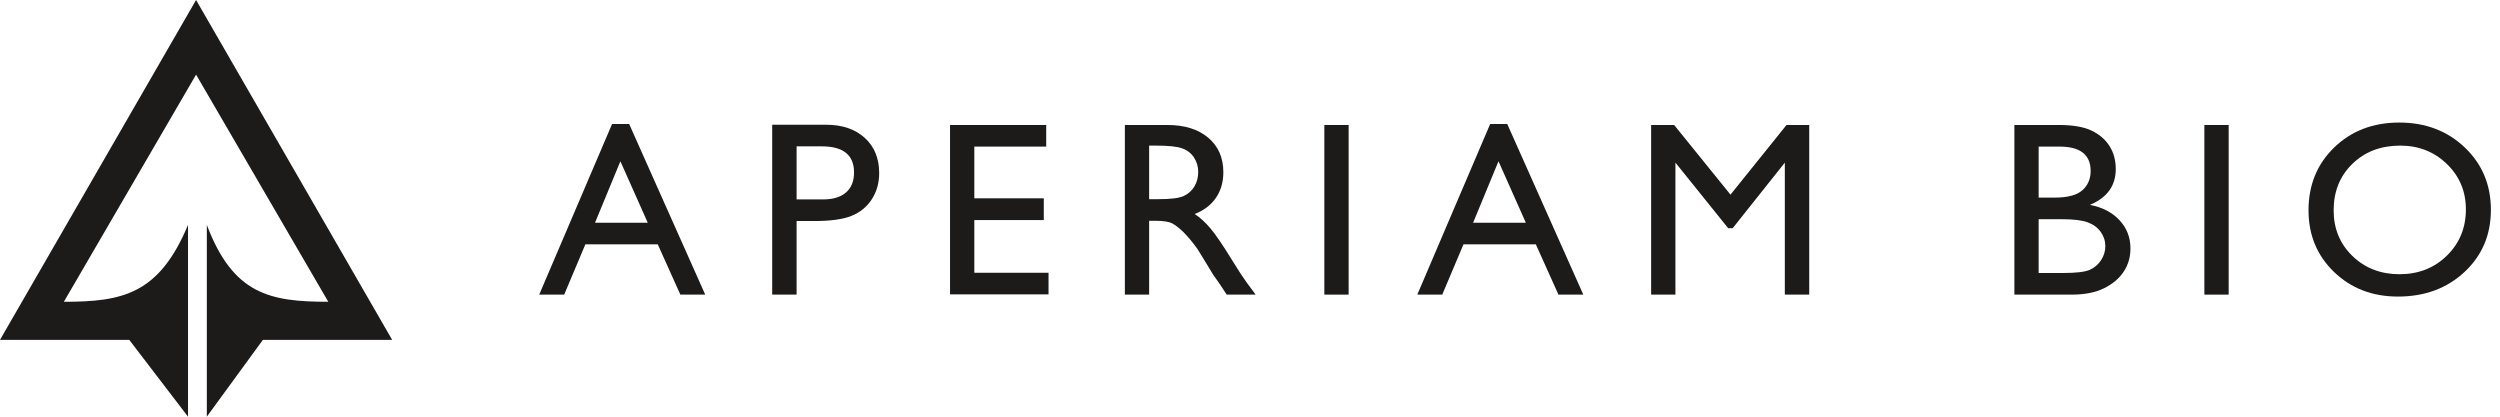
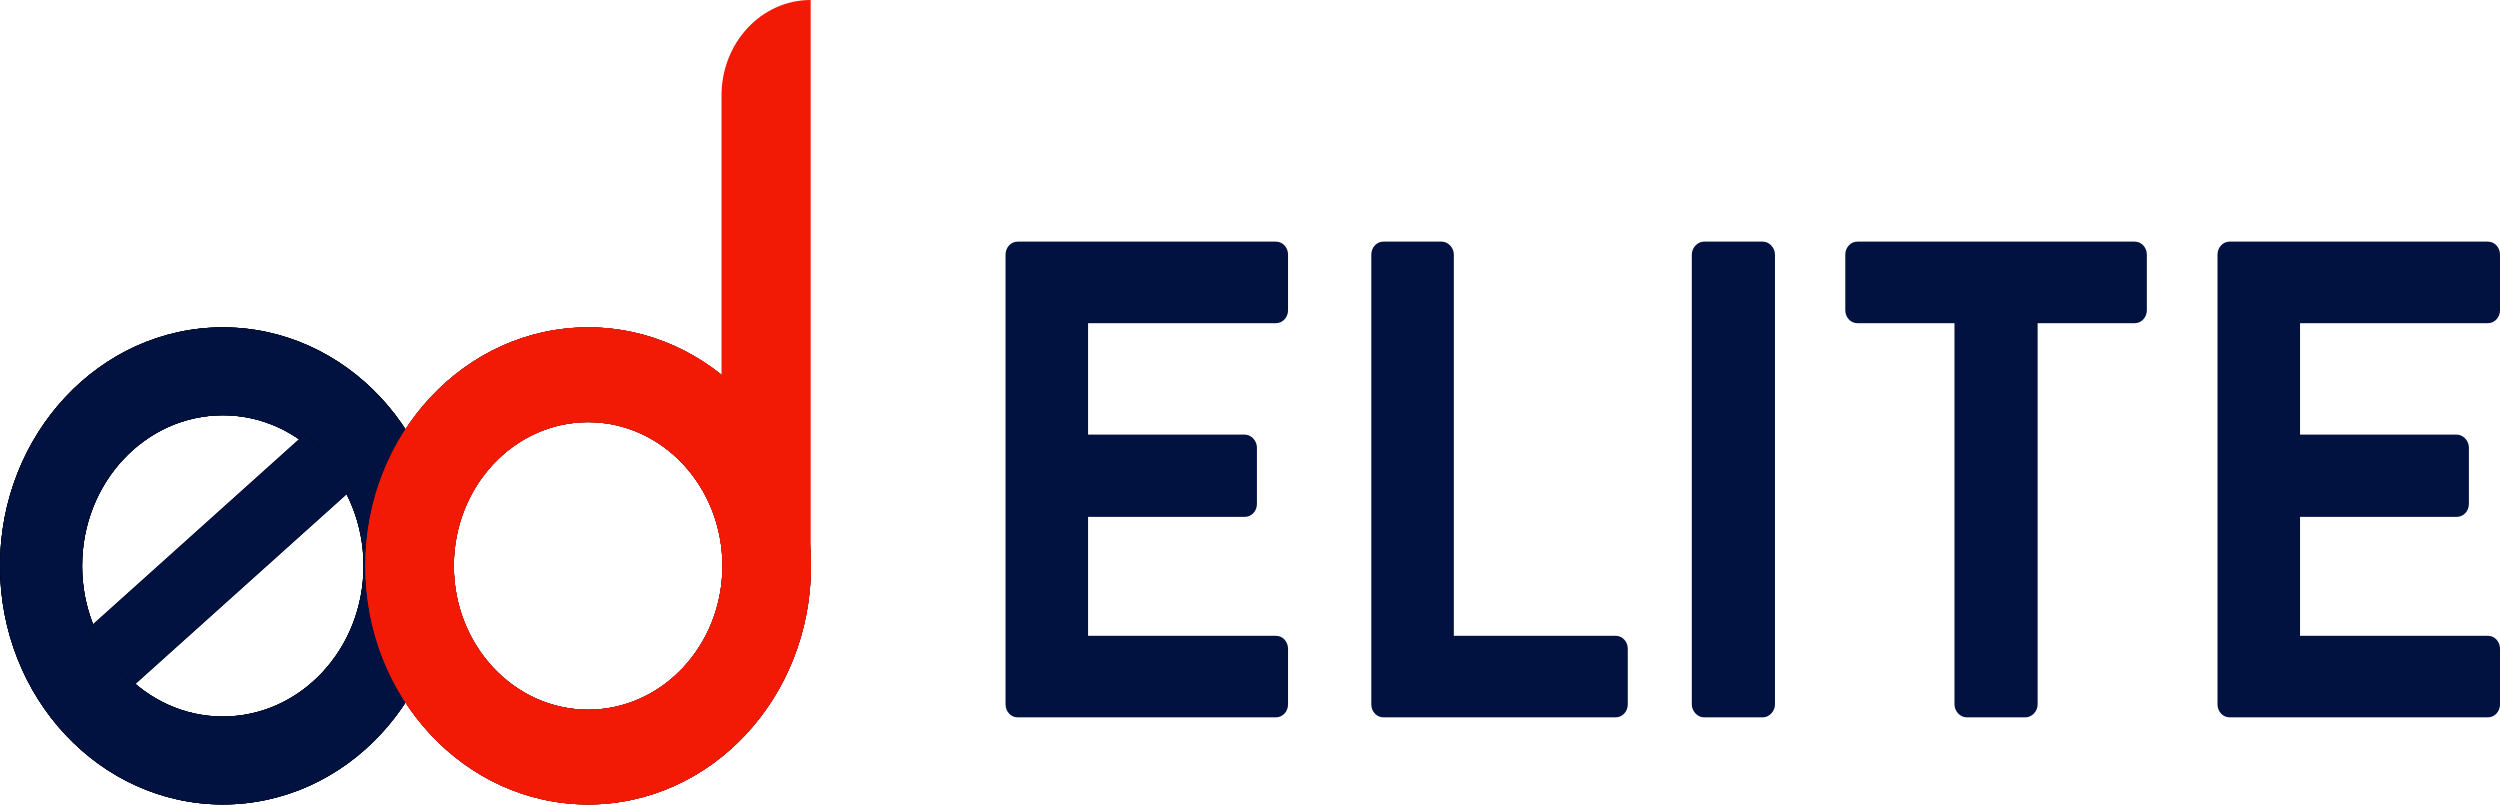
- <svg xmlns="http://www.w3.org/2000/svg" width="204" height="34" viewBox="0 0 204 34" fill="none">
-   <path fill-rule="evenodd" clip-rule="evenodd" d="M16 0L0 27.731H10.546L15.342 34V18.356C12.974 24.009 10.005 24.625 5.211 24.625L16 6.089L26.788 24.625C21.995 24.625 19.026 24.009 16.877 18.356V34L21.454 27.731H32L16 0Z" fill="#1C1B19" />
-   <path fill-rule="evenodd" clip-rule="evenodd" d="M52.857 18.175L50.624 13.16L48.553 18.175H52.857ZM49.946 10.118H51.339L57.546 24.041H55.517L53.673 19.939H47.766L46.037 24.041H44L49.946 10.118Z" fill="#1C1B19" />
-   <path fill-rule="evenodd" clip-rule="evenodd" d="M67.055 11.942H65.003V16.272H67.172C67.98 16.272 68.6 16.082 69.037 15.703C69.472 15.322 69.69 14.779 69.69 14.072C69.69 12.652 68.811 11.942 67.055 11.942ZM63.011 24.041V10.178H67.401C68.722 10.178 69.775 10.535 70.563 11.248C71.349 11.962 71.741 12.92 71.741 14.122C71.741 14.928 71.54 15.641 71.137 16.263C70.734 16.883 70.182 17.334 69.482 17.615C68.782 17.896 67.778 18.036 66.47 18.036H65.003V24.041H63.011Z" fill="#1C1B19" />
-   <path fill-rule="evenodd" clip-rule="evenodd" d="M77.523 10.198H85.371V11.962H79.505V16.183H85.173V17.957H79.505V22.257H85.56V24.021H77.523V10.198Z" fill="#1C1B19" />
-   <path fill-rule="evenodd" clip-rule="evenodd" d="M94.365 11.882H93.77V16.253H94.523C95.528 16.253 96.216 16.167 96.59 15.995C96.963 15.823 97.254 15.563 97.462 15.217C97.669 14.87 97.774 14.476 97.774 14.033C97.774 13.597 97.658 13.202 97.427 12.849C97.195 12.496 96.869 12.246 96.45 12.101C96.031 11.956 95.337 11.882 94.365 11.882ZM91.789 24.041V10.198H95.257C96.657 10.198 97.769 10.545 98.591 11.238C99.413 11.932 99.825 12.87 99.825 14.053C99.825 14.858 99.623 15.556 99.22 16.143C98.817 16.731 98.239 17.171 97.486 17.461C97.929 17.752 98.361 18.148 98.785 18.651C99.207 19.153 99.802 20.028 100.568 21.276C101.05 22.063 101.436 22.654 101.727 23.05L102.461 24.041H100.102L99.498 23.129C99.478 23.095 99.439 23.04 99.38 22.96L98.994 22.415L98.381 21.404L97.717 20.323C97.308 19.755 96.933 19.302 96.593 18.966C96.252 18.629 95.945 18.387 95.67 18.239C95.396 18.091 94.935 18.016 94.287 18.016H93.77V24.041H91.789Z" fill="#1C1B19" />
-   <path fill-rule="evenodd" clip-rule="evenodd" d="M108.066 24.041H110.048V10.198H108.066V24.041Z" fill="#1C1B19" />
-   <path fill-rule="evenodd" clip-rule="evenodd" d="M124.509 18.175L122.277 13.16L120.205 18.175H124.509ZM121.598 10.118H122.991L129.198 24.041H127.169L125.325 19.939H119.418L117.689 24.041H115.652L121.598 10.118Z" fill="#1C1B19" />
-   <path fill-rule="evenodd" clip-rule="evenodd" d="M145.78 10.198H147.633V24.041H145.642V13.27L141.386 18.621H141.019L136.714 13.27V24.041H134.732V10.198H136.609L141.208 15.883L145.78 10.198Z" fill="#1C1B19" />
-   <path fill-rule="evenodd" clip-rule="evenodd" d="M168.208 17.887H166.354V22.277H168.307C169.389 22.277 170.125 22.193 170.512 22.024C170.898 21.856 171.208 21.593 171.442 21.237C171.677 20.88 171.795 20.497 171.795 20.087C171.795 19.665 171.67 19.278 171.422 18.928C171.175 18.578 170.823 18.317 170.368 18.145C169.911 17.973 169.192 17.887 168.208 17.887ZM168.058 11.962H166.354V16.124H167.673C168.729 16.124 169.48 15.922 169.927 15.519C170.373 15.116 170.596 14.595 170.596 13.953C170.596 12.626 169.75 11.962 168.058 11.962ZM169.06 24.041H164.373V10.198H168C169.142 10.198 170.034 10.351 170.675 10.659C171.315 10.966 171.804 11.389 172.142 11.927C172.478 12.466 172.646 13.088 172.646 13.795C172.646 15.156 171.943 16.13 170.536 16.718C171.546 16.91 172.351 17.326 172.949 17.967C173.546 18.608 173.845 19.374 173.845 20.265C173.845 20.973 173.664 21.603 173.3 22.158C172.937 22.713 172.403 23.165 171.701 23.516C170.996 23.866 170.117 24.041 169.06 24.041Z" fill="#1C1B19" />
-   <path fill-rule="evenodd" clip-rule="evenodd" d="M179.877 24.041H181.859V10.198H179.877V24.041Z" fill="#1C1B19" />
-   <path fill-rule="evenodd" clip-rule="evenodd" d="M195.861 11.882C194.276 11.882 192.974 12.378 191.955 13.369C190.935 14.36 190.425 15.625 190.425 17.164C190.425 18.657 190.936 19.899 191.959 20.89C192.983 21.881 194.263 22.376 195.801 22.376C197.345 22.376 198.634 21.871 199.666 20.86C200.7 19.849 201.216 18.591 201.216 17.085C201.216 15.618 200.7 14.384 199.666 13.383C198.634 12.383 197.365 11.882 195.861 11.882ZM195.781 10C197.92 10 199.7 10.678 201.124 12.031C202.546 13.385 203.257 15.083 203.257 17.124C203.257 19.166 202.539 20.855 201.104 22.193C199.668 23.531 197.857 24.2 195.673 24.2C193.586 24.2 191.849 23.531 190.459 22.193C189.069 20.855 188.375 19.179 188.375 17.164C188.375 15.096 189.074 13.385 190.473 12.031C191.873 10.678 193.642 10 195.781 10Z" fill="#1C1B19" />
+ <svg xmlns="http://www.w3.org/2000/svg" width="202" height="65" viewBox="0 0 202 65" fill="none">
+   <path d="M36.01 45.725C36.01 56.37 27.949 65 18.005 65C8.061 65 0 56.37 0 45.725C0 35.08 8.061 26.45 18.005 26.45C27.949 26.45 36.01 35.08 36.01 45.725ZM6.637 45.725C6.637 52.446 11.726 57.895 18.005 57.895C24.283 57.895 29.373 52.446 29.373 45.725C29.373 39.004 24.283 33.555 18.005 33.555C11.726 33.555 6.637 39.004 6.637 45.725Z" fill="black" />
+   <path d="M36.01 45.725C36.01 56.37 27.949 65 18.005 65C8.061 65 0 56.37 0 45.725C0 35.08 8.061 26.45 18.005 26.45C27.949 26.45 36.01 35.08 36.01 45.725ZM6.637 45.725C6.637 52.446 11.726 57.895 18.005 57.895C24.283 57.895 29.373 52.446 29.373 45.725C29.373 39.004 24.283 33.555 18.005 33.555C11.726 33.555 6.637 39.004 6.637 45.725Z" fill="black" />
+   <path d="M36.01 45.725C36.01 56.37 27.949 65 18.005 65C8.061 65 0 56.37 0 45.725C0 35.08 8.061 26.45 18.005 26.45C27.949 26.45 36.01 35.08 36.01 45.725ZM6.637 45.725C6.637 52.446 11.726 57.895 18.005 57.895C24.283 57.895 29.373 52.446 29.373 45.725C29.373 39.004 24.283 33.555 18.005 33.555C11.726 33.555 6.637 39.004 6.637 45.725Z" fill="black" />
+   <path d="M36.01 45.725C36.01 56.37 27.949 65 18.005 65C8.061 65 0 56.37 0 45.725C0 35.08 8.061 26.45 18.005 26.45C27.949 26.45 36.01 35.08 36.01 45.725ZM6.637 45.725C6.637 52.446 11.726 57.895 18.005 57.895C24.283 57.895 29.373 52.446 29.373 45.725C29.373 39.004 24.283 33.555 18.005 33.555C11.726 33.555 6.637 39.004 6.637 45.725Z" fill="#011240" />
+   <path d="M65.527 45.725C65.527 56.37 57.466 65 47.522 65C37.578 65 29.517 56.37 29.517 45.725C29.517 35.08 37.578 26.45 47.522 26.45C57.466 26.45 65.527 35.08 65.527 45.725ZM36.672 45.725C36.672 52.14 41.53 57.341 47.522 57.341C53.515 57.341 58.372 52.14 58.372 45.725C58.372 39.31 53.515 34.11 47.522 34.11C41.53 34.11 36.672 39.31 36.672 45.725Z" fill="black" />
+   <path d="M65.527 45.725C65.527 56.37 57.466 65 47.522 65C37.578 65 29.517 56.37 29.517 45.725C29.517 35.08 37.578 26.45 47.522 26.45C57.466 26.45 65.527 35.08 65.527 45.725ZM36.672 45.725C36.672 52.14 41.53 57.341 47.522 57.341C53.515 57.341 58.372 52.14 58.372 45.725C58.372 39.31 53.515 34.11 47.522 34.11C41.53 34.11 36.672 39.31 36.672 45.725Z" fill="black" />
+   <path d="M65.527 45.725C65.527 56.37 57.466 65 47.522 65C37.578 65 29.517 56.37 29.517 45.725C29.517 35.08 37.578 26.45 47.522 26.45C57.466 26.45 65.527 35.08 65.527 45.725ZM36.672 45.725C36.672 52.14 41.53 57.341 47.522 57.341C53.515 57.341 58.372 52.14 58.372 45.725C58.372 39.31 53.515 34.11 47.522 34.11C41.53 34.11 36.672 39.31 36.672 45.725Z" fill="#FF1D1D" />
+   <path d="M65.527 45.725C65.527 56.37 57.466 65 47.522 65C37.578 65 29.517 56.37 29.517 45.725C29.517 35.08 37.578 26.45 47.522 26.45C57.466 26.45 65.527 35.08 65.527 45.725ZM36.672 45.725C36.672 52.14 41.53 57.341 47.522 57.341C53.515 57.341 58.372 52.14 58.372 45.725C58.372 39.31 53.515 34.11 47.522 34.11C41.53 34.11 36.672 39.31 36.672 45.725Z" fill="#F21A05" />
+   <path d="M58.299 7.71C58.299 3.452 61.523 0 65.501 0V44.262H58.299V7.71Z" fill="#F21A05" />
+   <path d="M24.777 34.936L28.41 39.57L10.673 55.503L7.04 50.868L24.777 34.936Z" fill="black" />
+   <path d="M24.777 34.936L28.41 39.57L10.673 55.503L7.04 50.868L24.777 34.936Z" fill="#011240" />
+   <path d="M81.248 56.918C81.248 57.467 81.659 57.961 82.223 57.961H103.099C103.663 57.961 104.074 57.467 104.074 56.918V52.415C104.074 51.866 103.663 51.372 103.099 51.372H87.916V41.763H100.586C101.099 41.763 101.56 41.323 101.56 40.719V36.162C101.56 35.613 101.099 35.118 100.586 35.118H87.916V26.113H103.099C103.663 26.113 104.074 25.619 104.074 25.07V20.567C104.074 20.018 103.663 19.524 103.099 19.524H82.223C81.659 19.524 81.248 20.018 81.248 20.567V56.918Z" fill="#011240" />
+   <path d="M110.802 56.918C110.802 57.467 111.212 57.961 111.776 57.961H130.549C131.113 57.961 131.524 57.467 131.524 56.918V52.415C131.524 51.866 131.113 51.372 130.549 51.372H117.47V20.567C117.47 20.018 117.008 19.524 116.495 19.524H111.776C111.212 19.524 110.802 20.018 110.802 20.567V56.918Z" fill="#011240" />
+   <path d="M136.698 56.918C136.698 57.467 137.16 57.961 137.673 57.961H142.443C142.956 57.961 143.418 57.467 143.418 56.918V20.567C143.418 20.018 142.956 19.524 142.443 19.524H137.673C137.16 19.524 136.698 20.018 136.698 20.567V56.918Z" fill="#011240" />
+   <path d="M157.922 56.918C157.922 57.467 158.384 57.961 158.897 57.961H163.667C164.18 57.961 164.641 57.467 164.641 56.918V26.113H172.489C173.053 26.113 173.464 25.619 173.464 25.07V20.567C173.464 20.018 173.053 19.524 172.489 19.524H150.074C149.51 19.524 149.1 20.018 149.1 20.567V25.07C149.1 25.619 149.51 26.113 150.074 26.113H157.922V56.918Z" fill="#011240" />
+   <path d="M179.175 56.918C179.175 57.467 179.585 57.961 180.149 57.961H201.025C201.59 57.961 202 57.467 202 56.918V52.415C202 51.866 201.59 51.372 201.025 51.372H185.843V41.763H198.512C199.025 41.763 199.487 41.323 199.487 40.719V36.162C199.487 35.613 199.025 35.118 198.512 35.118H185.843V26.113H201.025C201.59 26.113 202 25.619 202 25.07V20.567C202 20.018 201.59 19.524 201.025 19.524H180.149C179.585 19.524 179.175 20.018 179.175 20.567V56.918Z" fill="#011240" />
</svg>
